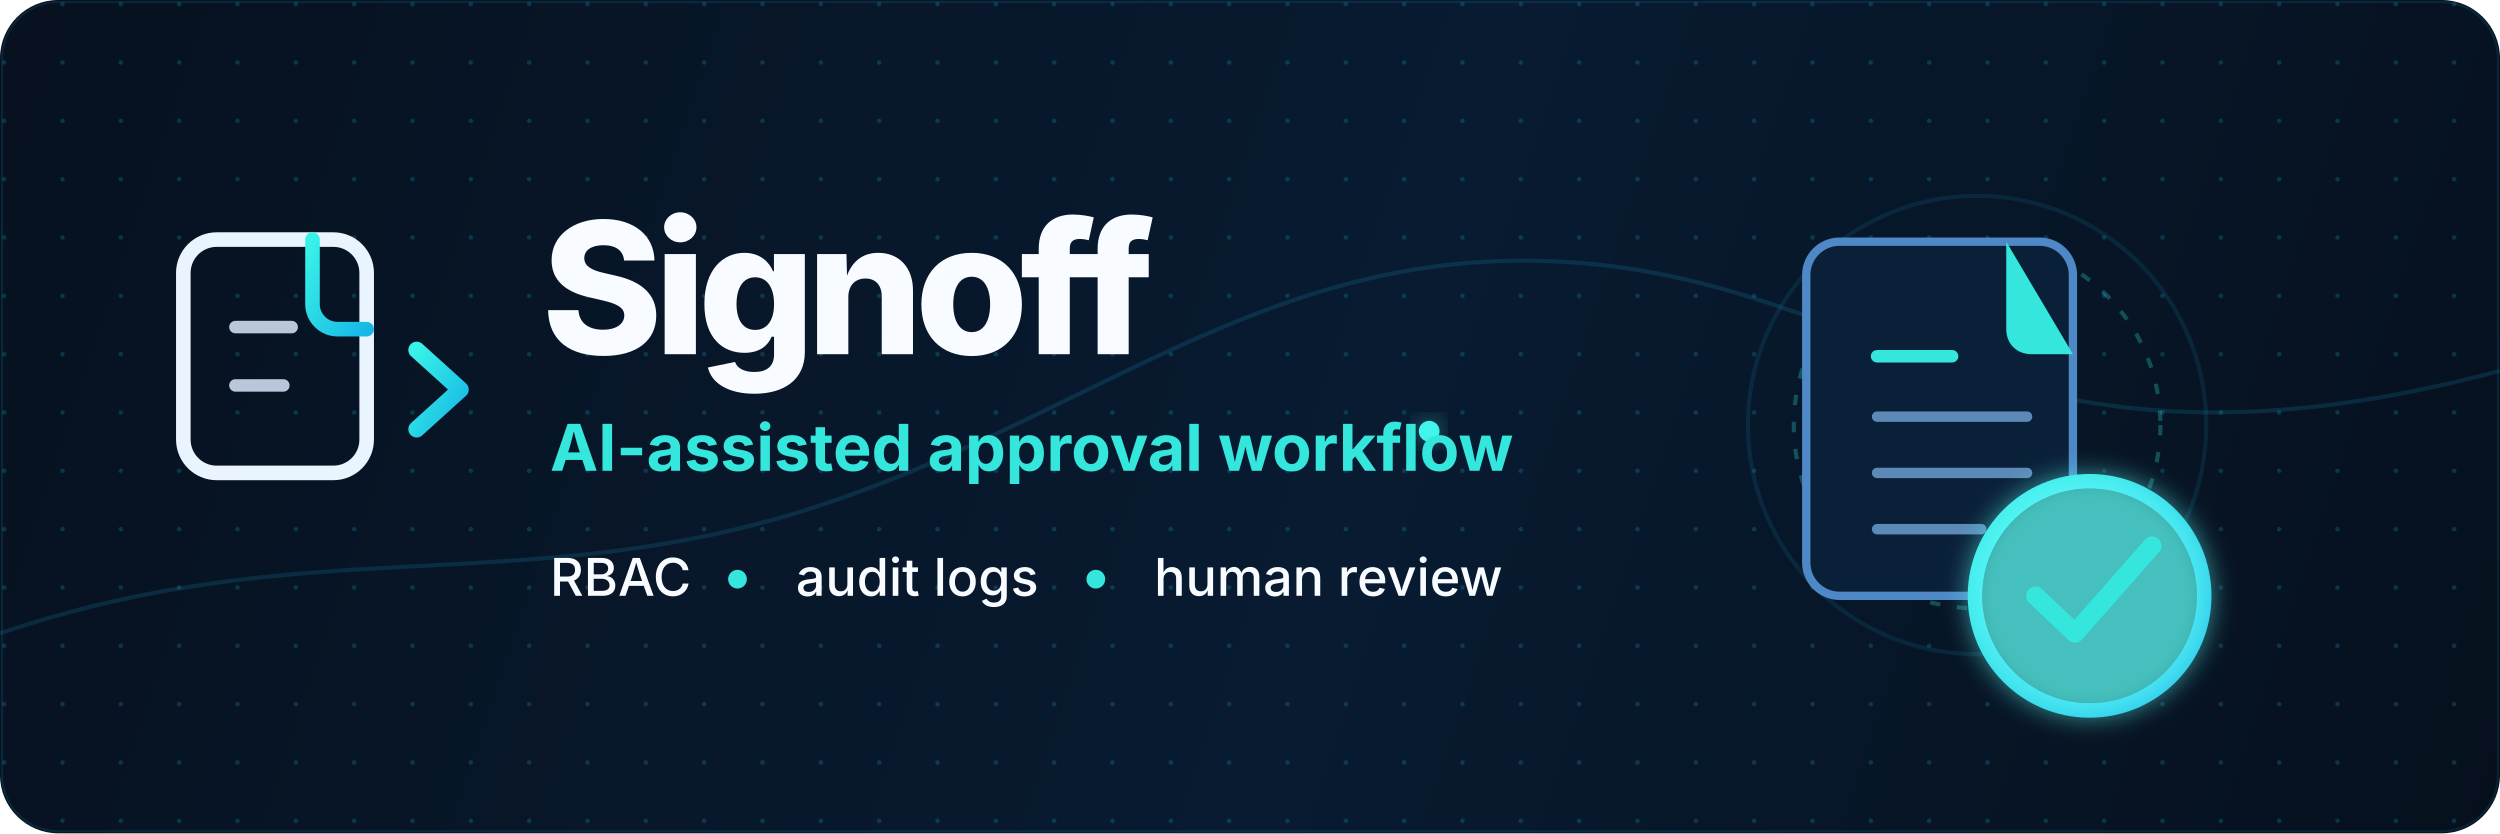
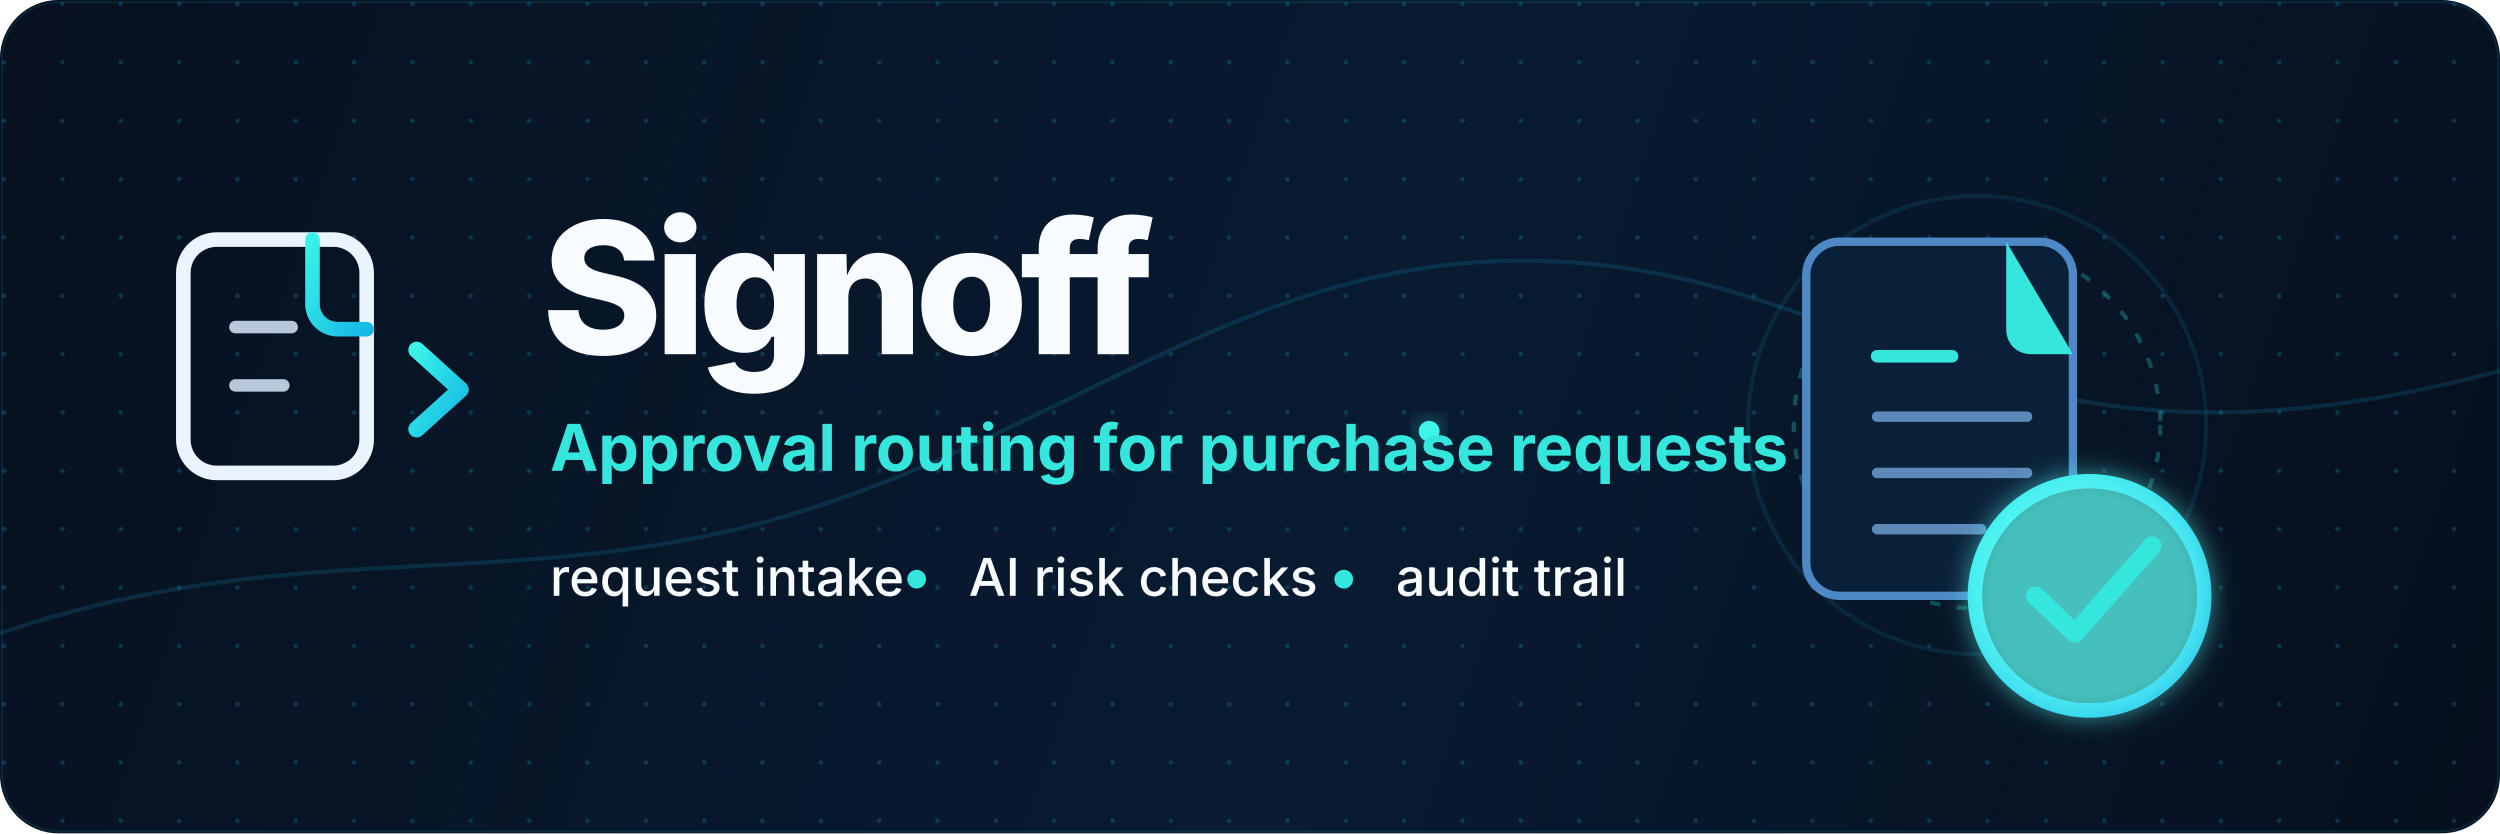
<svg xmlns="http://www.w3.org/2000/svg" width="1200" height="400" viewBox="0 0 1200 400" fill="none" role="img" aria-labelledby="title desc">
  <defs>
    <linearGradient id="bg" x1="0" y1="0" x2="1200" y2="400" gradientUnits="userSpaceOnUse">
      <stop stop-color="#07111F" />
      <stop offset="0.55" stop-color="#081B31" />
      <stop offset="1" stop-color="#06101D" />
    </linearGradient>
    <linearGradient id="teal" x1="0" y1="0" x2="1" y2="1">
      <stop stop-color="#38F2E7" />
      <stop offset="1" stop-color="#17B8E6" />
    </linearGradient>
    <filter id="softGlow" x="-40%" y="-40%" width="180%" height="180%">
      <feGaussianBlur stdDeviation="6" result="blur" />
      <feColorMatrix in="blur" type="matrix" values="0 0 0 0 0.1 0 0 0 0 0.95 0 0 0 0 0.9 0 0 0 0.55 0" />
      <feBlend in="SourceGraphic" mode="screen" />
    </filter>
    <pattern id="dots" width="28" height="28" patternUnits="userSpaceOnUse">
      <circle cx="2" cy="2" r="1.1" fill="#1BA9D6" opacity="0.35" />
    </pattern>
  </defs>
  <rect width="1200" height="400" rx="28" fill="url(#bg)" />
  <rect width="1200" height="400" rx="28" fill="url(#dots)" opacity="0.65" />
  <path d="M0 304C144 255 249 287 383 246C528 201 613 111 767 127C908 142 971 239 1200 178" stroke="#1BA9D6" stroke-opacity="0.16" stroke-width="2" />
  <path d="M686 207H882" stroke="url(#teal)" stroke-opacity="0.45" stroke-width="2" />
  <circle cx="686" cy="207" r="5" fill="#38F2E7" filter="url(#softGlow)" />
  <circle cx="882" cy="207" r="5" fill="#38F2E7" filter="url(#softGlow)" />
  <g transform="translate(88 115)">
    <rect x="0" y="0" width="88" height="112" rx="16" stroke="#EAF4FF" stroke-width="7" />
    <path d="M62 0V31C62 37.6 67.4 43 74 43H88" stroke="url(#teal)" stroke-width="7" stroke-linecap="round" stroke-linejoin="round" />
    <path d="M25 42H52" stroke="#B8C7DA" stroke-width="6" stroke-linecap="round" />
    <path d="M25 70H48" stroke="#B8C7DA" stroke-width="6" stroke-linecap="round" />
    <path d="M72 72H133" stroke="url(#teal)" stroke-width="8" stroke-linecap="round" />
    <path d="M112 53L133 72L112 91" stroke="url(#teal)" stroke-width="8" stroke-linecap="round" stroke-linejoin="round" />
  </g>
  <text x="260" y="170" fill="#F8FBFF" font-family="Inter, Segoe UI, Arial, sans-serif" font-size="88" font-weight="800" letter-spacing="-4">
    Signoff
  </text>
  <text x="264" y="226" fill="#34E6DC" font-family="Inter, Segoe UI, Arial, sans-serif" font-size="31" font-weight="700">
-     AI-assisted approval workflow
+     Approval routing for purchase requests
  </text>
  <text x="264" y="286" fill="#F8FBFF" font-family="Inter, Segoe UI, Arial, sans-serif" font-size="25" font-weight="500">
-     RBAC
+     request intake
  </text>
-   <circle cx="354" cy="278" r="4.5" fill="#34E6DC" />
-   <text x="382" y="286" fill="#F8FBFF" font-family="Inter, Segoe UI, Arial, sans-serif" font-size="25" font-weight="500">
-     audit logs
+   <circle cx="440" cy="278" r="4.5" fill="#34E6DC" />
+   <text x="465" y="286" fill="#F8FBFF" font-family="Inter, Segoe UI, Arial, sans-serif" font-size="25" font-weight="500">
+     AI risk checks
  </text>
-   <circle cx="526" cy="278" r="4.5" fill="#34E6DC" />
-   <text x="554" y="286" fill="#F8FBFF" font-family="Inter, Segoe UI, Arial, sans-serif" font-size="25" font-weight="500">
-     human review
+   <circle cx="645" cy="278" r="4.5" fill="#34E6DC" />
+   <text x="670" y="286" fill="#F8FBFF" font-family="Inter, Segoe UI, Arial, sans-serif" font-size="25" font-weight="500">
+     audit trail
  </text>
  <g transform="translate(815 88)">
    <circle cx="134" cy="116" r="110" stroke="#1BA9D6" stroke-opacity="0.12" stroke-width="2" />
    <circle cx="134" cy="116" r="88" stroke="#38F2E7" stroke-opacity="0.26" stroke-width="2" stroke-dasharray="5 8" />
    <rect x="52" y="28" width="128" height="170" rx="16" fill="#0A2038" stroke="#4E88C7" stroke-width="4" />
    <path d="M148 28V70C148 77 153 82 160 82H180" fill="#34E6DC" />
    <path d="M86 83H122" stroke="#34E6DC" stroke-width="6" stroke-linecap="round" />
    <path d="M86 112H158" stroke="#5C89B8" stroke-width="5" stroke-linecap="round" />
    <path d="M86 139H158" stroke="#5C89B8" stroke-width="5" stroke-linecap="round" />
    <path d="M86 166H136" stroke="#5C89B8" stroke-width="5" stroke-linecap="round" />
    <circle cx="188" cy="198" r="55" fill="#0A2038" stroke="url(#teal)" stroke-width="7" filter="url(#softGlow)" />
    <path d="M162 198L181 216L218 174" stroke="#34E6DC" stroke-width="9" stroke-linecap="round" stroke-linejoin="round" />
  </g>
  <rect x="1" y="1" width="1198" height="398" rx="27" stroke="#1BA9D6" stroke-opacity="0.13" />
</svg>
